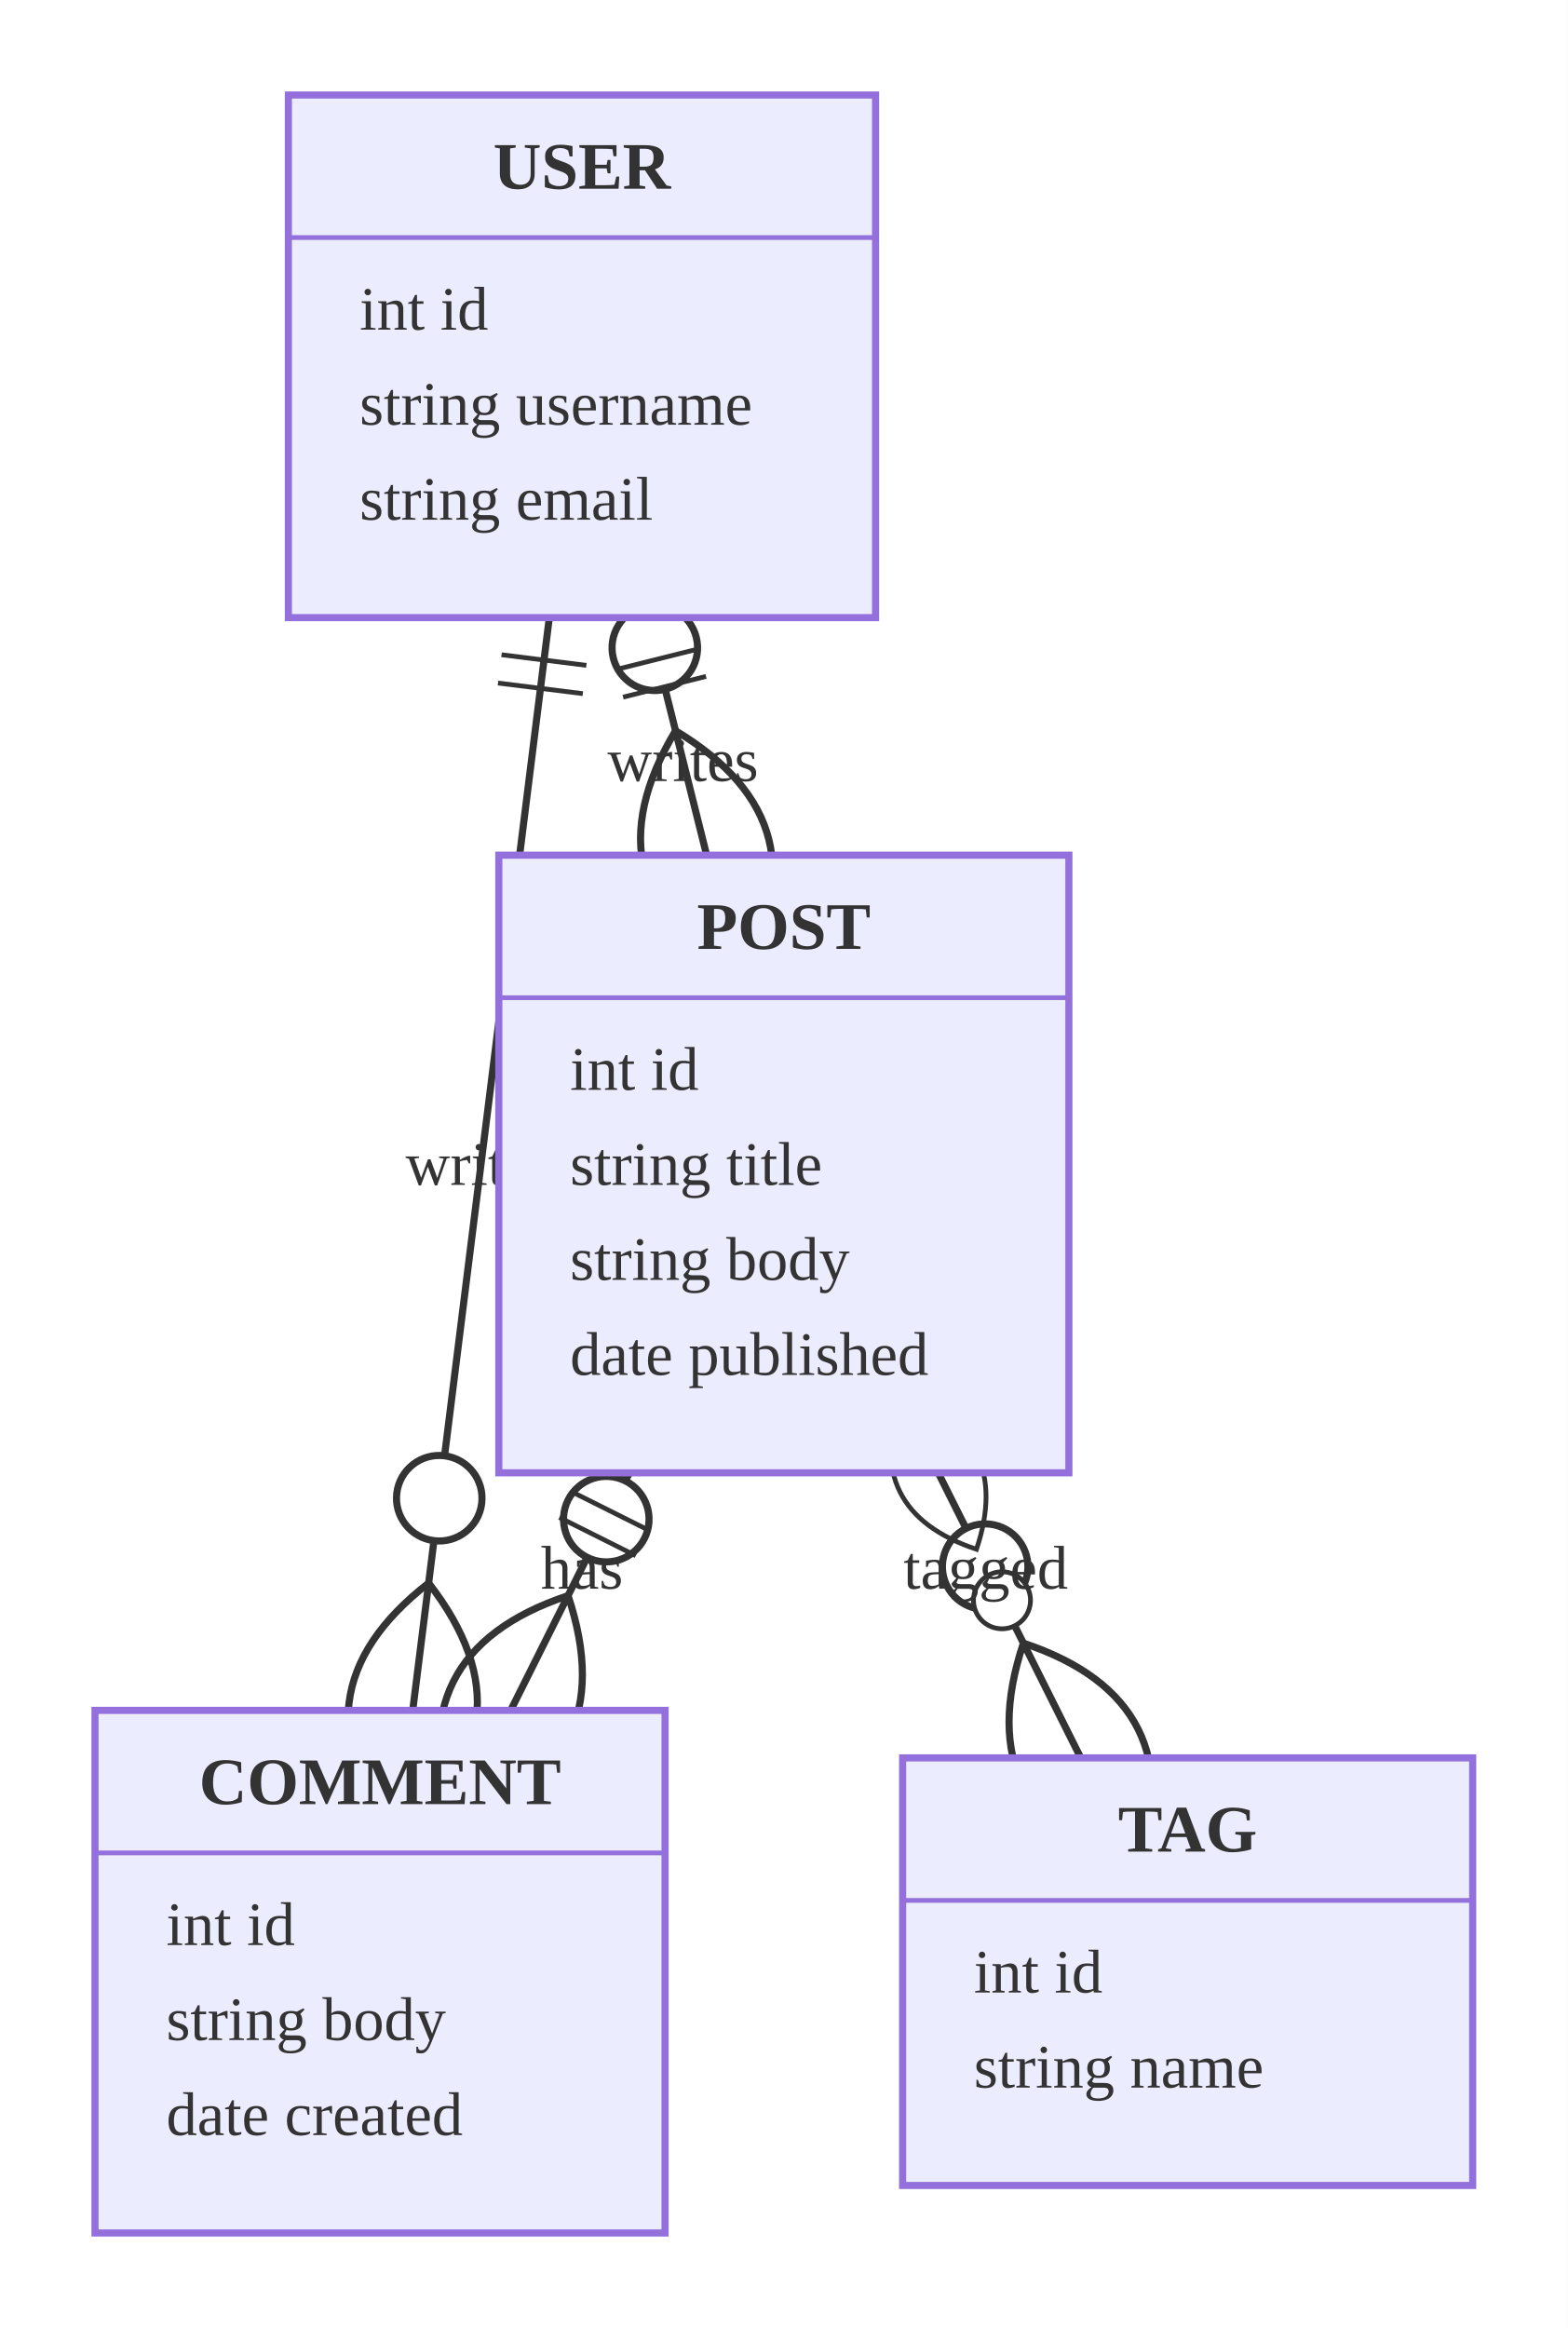
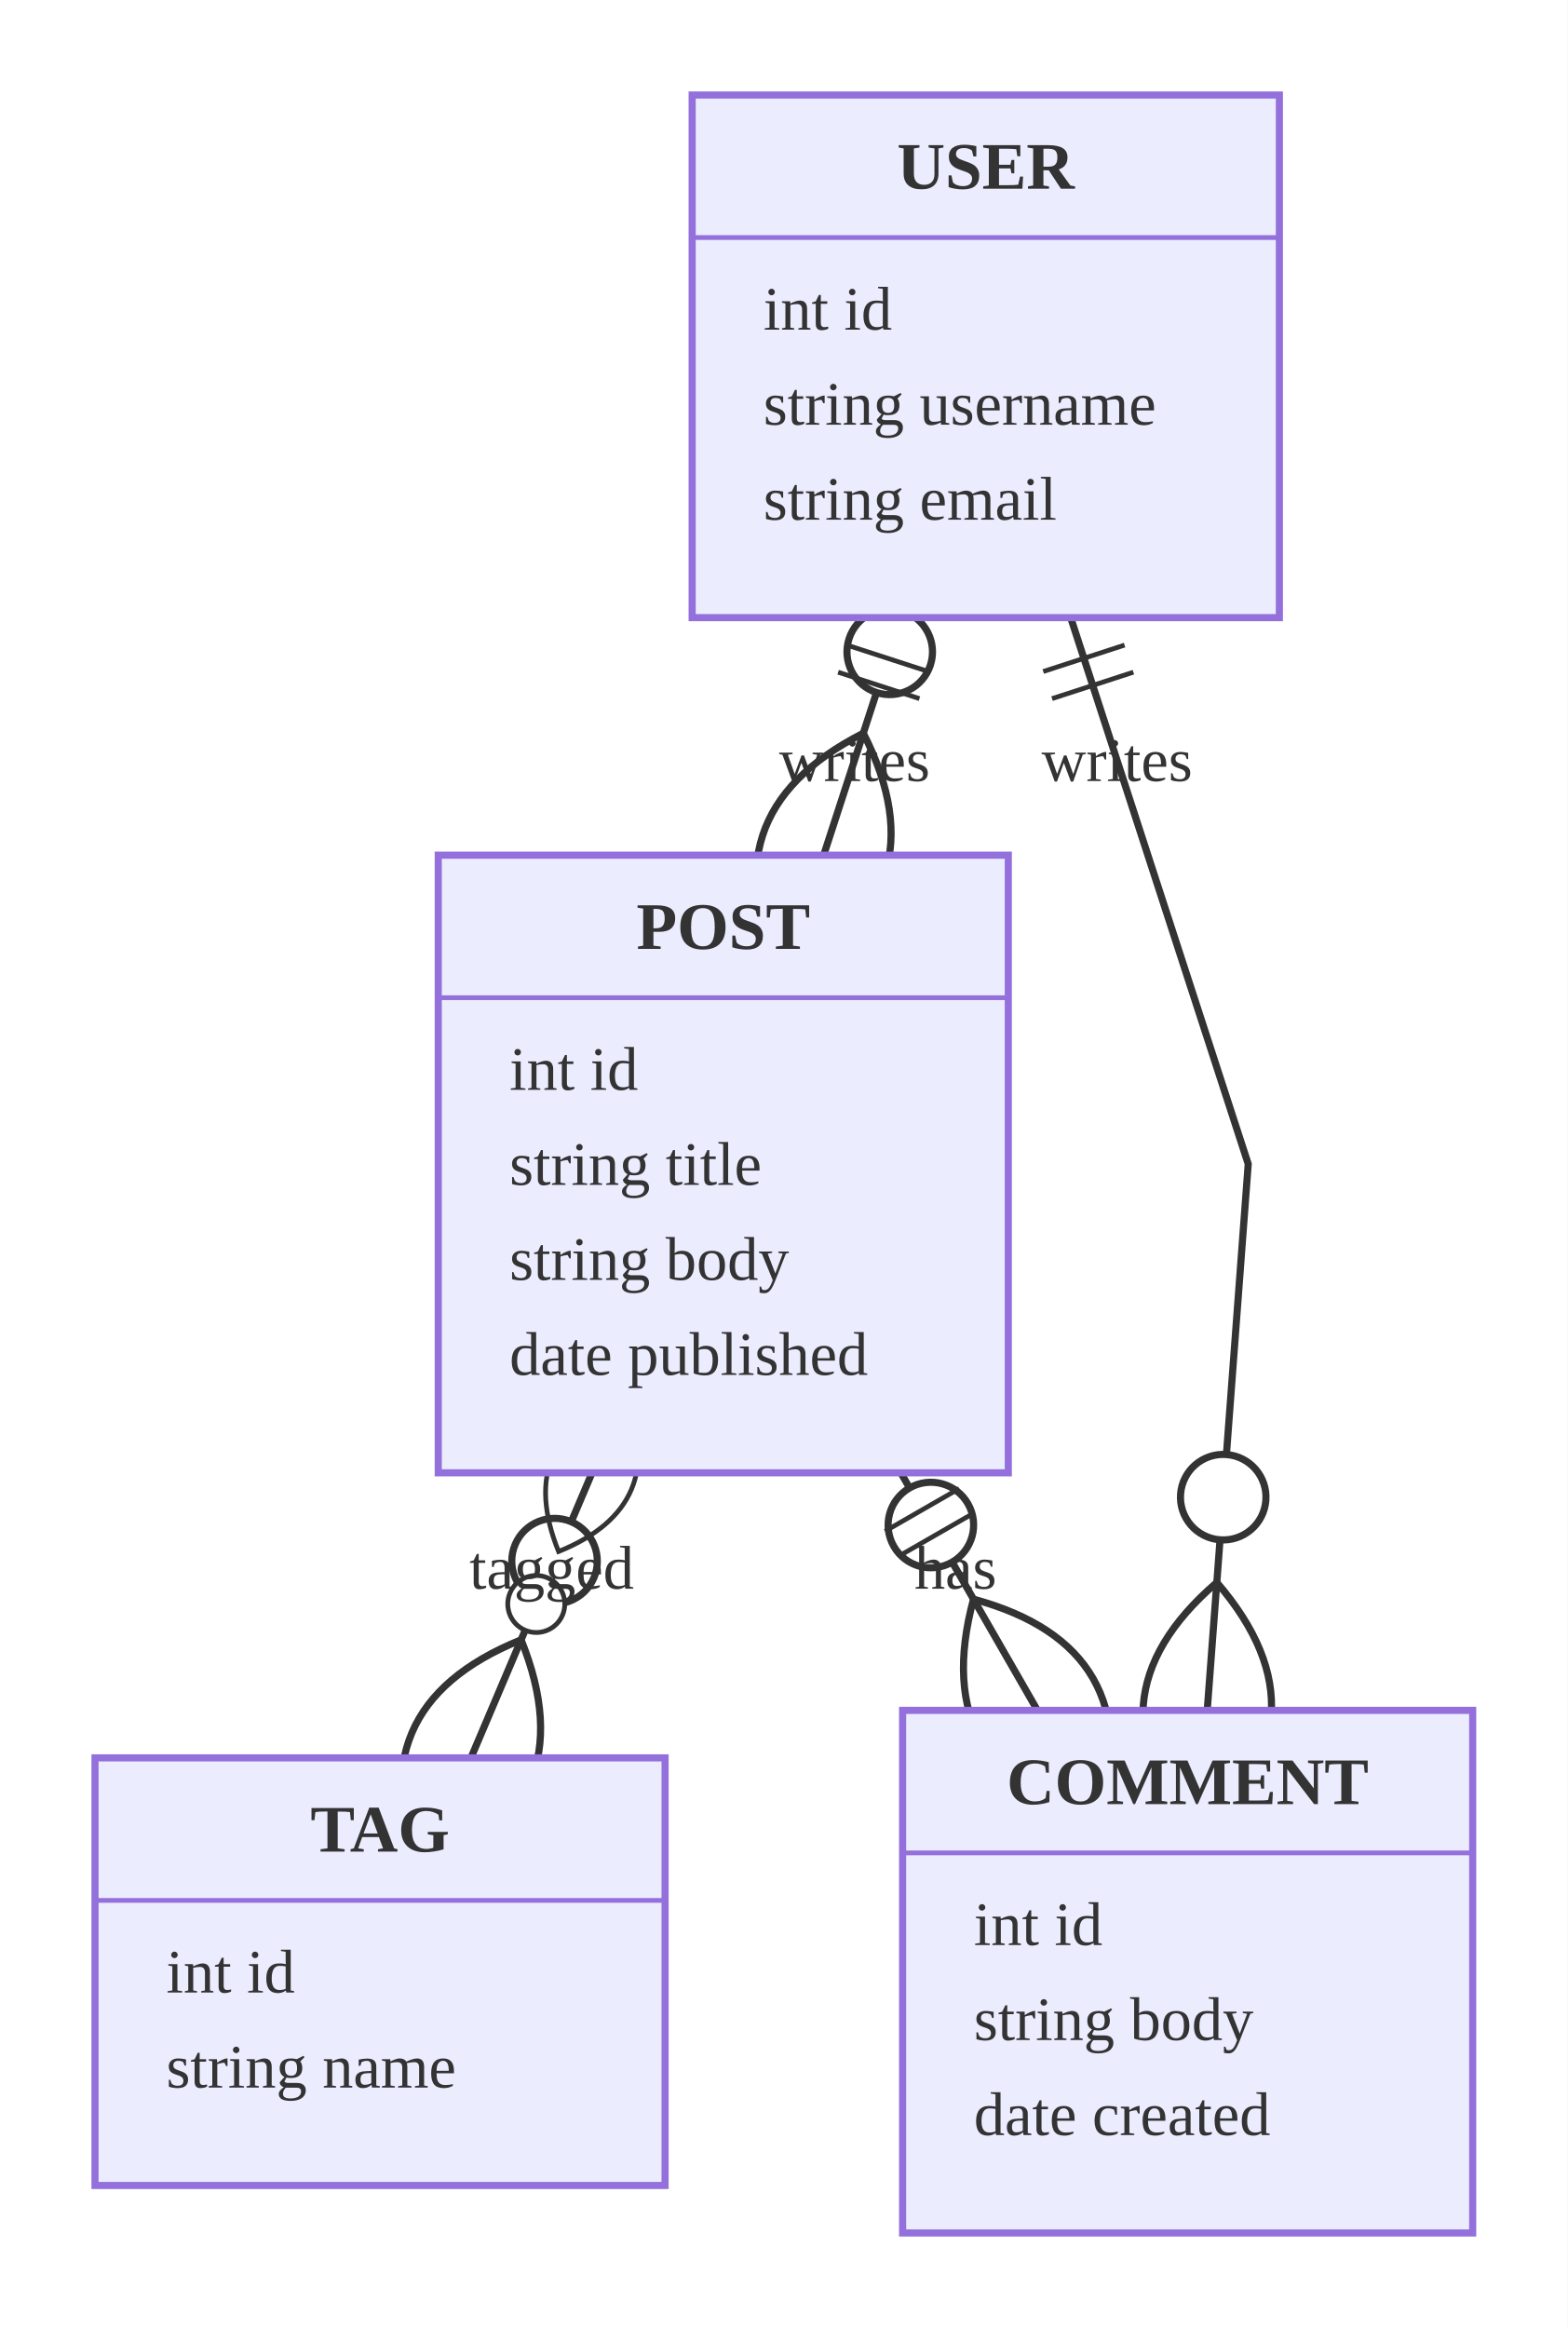
<svg xmlns="http://www.w3.org/2000/svg" viewBox="0 0 330.00 490.00">
  <rect x="0.00" y="0.00" width="330.00" height="490.00" style="fill:#fff;stroke:none" />
  <defs>
    <marker id="er-zeroOrMore-end" viewBox="0 0 57 36" refX="39.00" refY="18.00" markerWidth="57.00" markerHeight="36.00" orient="auto">
      <circle cx="9.00" cy="18.00" r="6.00" style="fill:#fff;stroke:#333;stroke-width:1" />
      <path d="M21,18 Q39,0 57,18 Q39,36 21,18" style="stroke:#333;stroke-width:1;fill:none" />
    </marker>
  </defs>
-   <line x1="132.50" y1="310.00" x2="107.50" y2="360.00" style="stroke:#333;stroke-width:1.5;fill:none" marker-end="url(#er-zeroOrMore-end)" />
-   <g transform="translate(132.50,310.00) rotate(116.57) translate(0.00,-9.00)">
+   <line x1="189.63" y1="310.00" x2="218.38" y2="360.00" style="stroke:#333;stroke-width:1.5;fill:none" marker-end="url(#er-zeroOrMore-end)" />
+   <g transform="translate(189.62,310.00) rotate(60.10) translate(0.00,-9.00)">
    <path d="M9,0 L9,18 M15,0 L15,18" style="stroke:#333;stroke-width:1;fill:none" />
  </g>
-   <text x="122.50" y="330.00" text-anchor="middle" dominant-baseline="central" style="fill:#333;font-size:13px">has</text>
-   <line x1="197.50" y1="310.00" x2="227.50" y2="370.00" style="stroke:#333;stroke-width:1.5;fill:none" marker-end="url(#er-zeroOrMore-end)" />
-   <g transform="translate(197.50,310.00) rotate(63.43) translate(-18.00,-18.00)">
+   <text x="201.13" y="330.00" text-anchor="middle" dominant-baseline="central" style="fill:#333;font-size:13px">has</text>
+   <line x1="124.63" y1="310.00" x2="99.13" y2="370.00" style="stroke:#333;stroke-width:1.5;fill:none" marker-end="url(#er-zeroOrMore-end)" />
+   <g transform="translate(124.62,310.00) rotate(113.03) translate(-18.00,-18.00)">
    <circle cx="48.00" cy="18.00" r="6.00" style="fill:#fff;stroke:#333;stroke-width:1" />
    <path d="M0,18 Q18,0 36,18 Q18,36 0,18" style="stroke:#333;stroke-width:1;fill:none" />
  </g>
-   <text x="207.50" y="330.00" text-anchor="middle" dominant-baseline="central" style="fill:#333;font-size:13px">tagged</text>
-   <line x1="115.63" y1="130.00" x2="86.88" y2="360.00" style="stroke:#333;stroke-width:1.5;fill:none" marker-end="url(#er-zeroOrMore-end)" />
-   <g transform="translate(115.62,130.00) rotate(97.13) translate(0.00,-9.00)">
+   <text x="116.13" y="330.00" text-anchor="middle" dominant-baseline="central" style="fill:#333;font-size:13px">tagged</text>
+   <path d="M225.38,130.00 L262.75,245.00 L254.12,360.00" style="stroke:#333;stroke-width:1.5;fill:none" marker-end="url(#er-zeroOrMore-end)" />
+   <g transform="translate(225.38,130.00) rotate(72.00) translate(0.00,-9.00)">
    <path d="M9,0 L9,18 M15,0 L15,18" style="stroke:#333;stroke-width:1;fill:none" />
  </g>
-   <text x="101.25" y="245.00" text-anchor="middle" dominant-baseline="central" style="fill:#333;font-size:13px">writes</text>
-   <line x1="136.25" y1="130.00" x2="148.75" y2="180.00" style="stroke:#333;stroke-width:1.5;fill:none" marker-end="url(#er-zeroOrMore-end)" />
-   <g transform="translate(136.25,130.00) rotate(75.96) translate(0.00,-9.00)">
+   <text x="235.13" y="160.00" text-anchor="middle" dominant-baseline="central" style="fill:#333;font-size:13px">writes</text>
+   <line x1="189.63" y1="130.00" x2="173.38" y2="180.00" style="stroke:#333;stroke-width:1.5;fill:none" marker-end="url(#er-zeroOrMore-end)" />
+   <g transform="translate(189.62,130.00) rotate(108.00) translate(0.00,-9.00)">
    <path d="M9,0 L9,18 M15,0 L15,18" style="stroke:#333;stroke-width:1;fill:none" />
  </g>
-   <text x="143.75" y="160.00" text-anchor="middle" dominant-baseline="central" style="fill:#333;font-size:13px">writes</text>
-   <rect x="60.70" y="20.00" width="123.61" height="110.00" style="fill:#ECECFF;stroke:#9370DB;stroke-width:1.5" />
-   <text x="122.50" y="35.00" text-anchor="middle" dominant-baseline="central" style="fill:#333;font-size:14px;font-weight:bold">USER</text>
-   <line x1="60.70" y1="50.00" x2="184.30" y2="50.00" style="stroke:#9370DB;stroke-width:1" />
-   <text x="75.70" y="65.00" text-anchor="start" dominant-baseline="central" style="fill:#333;font-size:13px">int id</text>
-   <text x="75.70" y="85.00" text-anchor="start" dominant-baseline="central" style="fill:#333;font-size:13px">string username</text>
-   <text x="75.70" y="105.00" text-anchor="start" dominant-baseline="central" style="fill:#333;font-size:13px">string email</text>
-   <rect x="105.00" y="180.00" width="120.00" height="130.00" style="fill:#ECECFF;stroke:#9370DB;stroke-width:1.5" />
-   <text x="165.00" y="195.00" text-anchor="middle" dominant-baseline="central" style="fill:#333;font-size:14px;font-weight:bold">POST</text>
-   <line x1="105.00" y1="210.00" x2="225.00" y2="210.00" style="stroke:#9370DB;stroke-width:1" />
-   <text x="120.00" y="225.00" text-anchor="start" dominant-baseline="central" style="fill:#333;font-size:13px">int id</text>
-   <text x="120.00" y="245.00" text-anchor="start" dominant-baseline="central" style="fill:#333;font-size:13px">string title</text>
-   <text x="120.00" y="265.00" text-anchor="start" dominant-baseline="central" style="fill:#333;font-size:13px">string body</text>
-   <text x="120.00" y="285.00" text-anchor="start" dominant-baseline="central" style="fill:#333;font-size:13px">date published</text>
-   <rect x="20.00" y="360.00" width="120.00" height="110.00" style="fill:#ECECFF;stroke:#9370DB;stroke-width:1.5" />
-   <text x="80.00" y="375.00" text-anchor="middle" dominant-baseline="central" style="fill:#333;font-size:14px;font-weight:bold">COMMENT</text>
-   <line x1="20.00" y1="390.00" x2="140.00" y2="390.00" style="stroke:#9370DB;stroke-width:1" />
-   <text x="35.00" y="405.00" text-anchor="start" dominant-baseline="central" style="fill:#333;font-size:13px">int id</text>
-   <text x="35.00" y="425.00" text-anchor="start" dominant-baseline="central" style="fill:#333;font-size:13px">string body</text>
-   <text x="35.00" y="445.00" text-anchor="start" dominant-baseline="central" style="fill:#333;font-size:13px">date created</text>
-   <rect x="190.00" y="370.00" width="120.00" height="90.00" style="fill:#ECECFF;stroke:#9370DB;stroke-width:1.5" />
-   <text x="250.00" y="385.00" text-anchor="middle" dominant-baseline="central" style="fill:#333;font-size:14px;font-weight:bold">TAG</text>
-   <line x1="190.00" y1="400.00" x2="310.00" y2="400.00" style="stroke:#9370DB;stroke-width:1" />
-   <text x="205.00" y="415.00" text-anchor="start" dominant-baseline="central" style="fill:#333;font-size:13px">int id</text>
-   <text x="205.00" y="435.00" text-anchor="start" dominant-baseline="central" style="fill:#333;font-size:13px">string name</text>
+   <text x="179.88" y="160.00" text-anchor="middle" dominant-baseline="central" style="fill:#333;font-size:13px">writes</text>
+   <rect x="145.70" y="20.00" width="123.61" height="110.00" style="fill:#ECECFF;stroke:#9370DB;stroke-width:1.5" />
+   <text x="207.50" y="35.00" text-anchor="middle" dominant-baseline="central" style="fill:#333;font-size:14px;font-weight:bold">USER</text>
+   <line x1="145.70" y1="50.00" x2="269.30" y2="50.00" style="stroke:#9370DB;stroke-width:1" />
+   <text x="160.70" y="65.00" text-anchor="start" dominant-baseline="central" style="fill:#333;font-size:13px">int id</text>
+   <text x="160.70" y="85.00" text-anchor="start" dominant-baseline="central" style="fill:#333;font-size:13px">string username</text>
+   <text x="160.70" y="105.00" text-anchor="start" dominant-baseline="central" style="fill:#333;font-size:13px">string email</text>
+   <rect x="92.25" y="180.00" width="120.00" height="130.00" style="fill:#ECECFF;stroke:#9370DB;stroke-width:1.5" />
+   <text x="152.25" y="195.00" text-anchor="middle" dominant-baseline="central" style="fill:#333;font-size:14px;font-weight:bold">POST</text>
+   <line x1="92.25" y1="210.00" x2="212.25" y2="210.00" style="stroke:#9370DB;stroke-width:1" />
+   <text x="107.25" y="225.00" text-anchor="start" dominant-baseline="central" style="fill:#333;font-size:13px">int id</text>
+   <text x="107.25" y="245.00" text-anchor="start" dominant-baseline="central" style="fill:#333;font-size:13px">string title</text>
+   <text x="107.25" y="265.00" text-anchor="start" dominant-baseline="central" style="fill:#333;font-size:13px">string body</text>
+   <text x="107.25" y="285.00" text-anchor="start" dominant-baseline="central" style="fill:#333;font-size:13px">date published</text>
+   <rect x="190.00" y="360.00" width="120.00" height="110.00" style="fill:#ECECFF;stroke:#9370DB;stroke-width:1.5" />
+   <text x="250.00" y="375.00" text-anchor="middle" dominant-baseline="central" style="fill:#333;font-size:14px;font-weight:bold">COMMENT</text>
+   <line x1="190.00" y1="390.00" x2="310.00" y2="390.00" style="stroke:#9370DB;stroke-width:1" />
+   <text x="205.00" y="405.00" text-anchor="start" dominant-baseline="central" style="fill:#333;font-size:13px">int id</text>
+   <text x="205.00" y="425.00" text-anchor="start" dominant-baseline="central" style="fill:#333;font-size:13px">string body</text>
+   <text x="205.00" y="445.00" text-anchor="start" dominant-baseline="central" style="fill:#333;font-size:13px">date created</text>
+   <rect x="20.00" y="370.00" width="120.00" height="90.00" style="fill:#ECECFF;stroke:#9370DB;stroke-width:1.5" />
+   <text x="80.00" y="385.00" text-anchor="middle" dominant-baseline="central" style="fill:#333;font-size:14px;font-weight:bold">TAG</text>
+   <line x1="20.00" y1="400.00" x2="140.00" y2="400.00" style="stroke:#9370DB;stroke-width:1" />
+   <text x="35.00" y="415.00" text-anchor="start" dominant-baseline="central" style="fill:#333;font-size:13px">int id</text>
+   <text x="35.00" y="435.00" text-anchor="start" dominant-baseline="central" style="fill:#333;font-size:13px">string name</text>
</svg>
